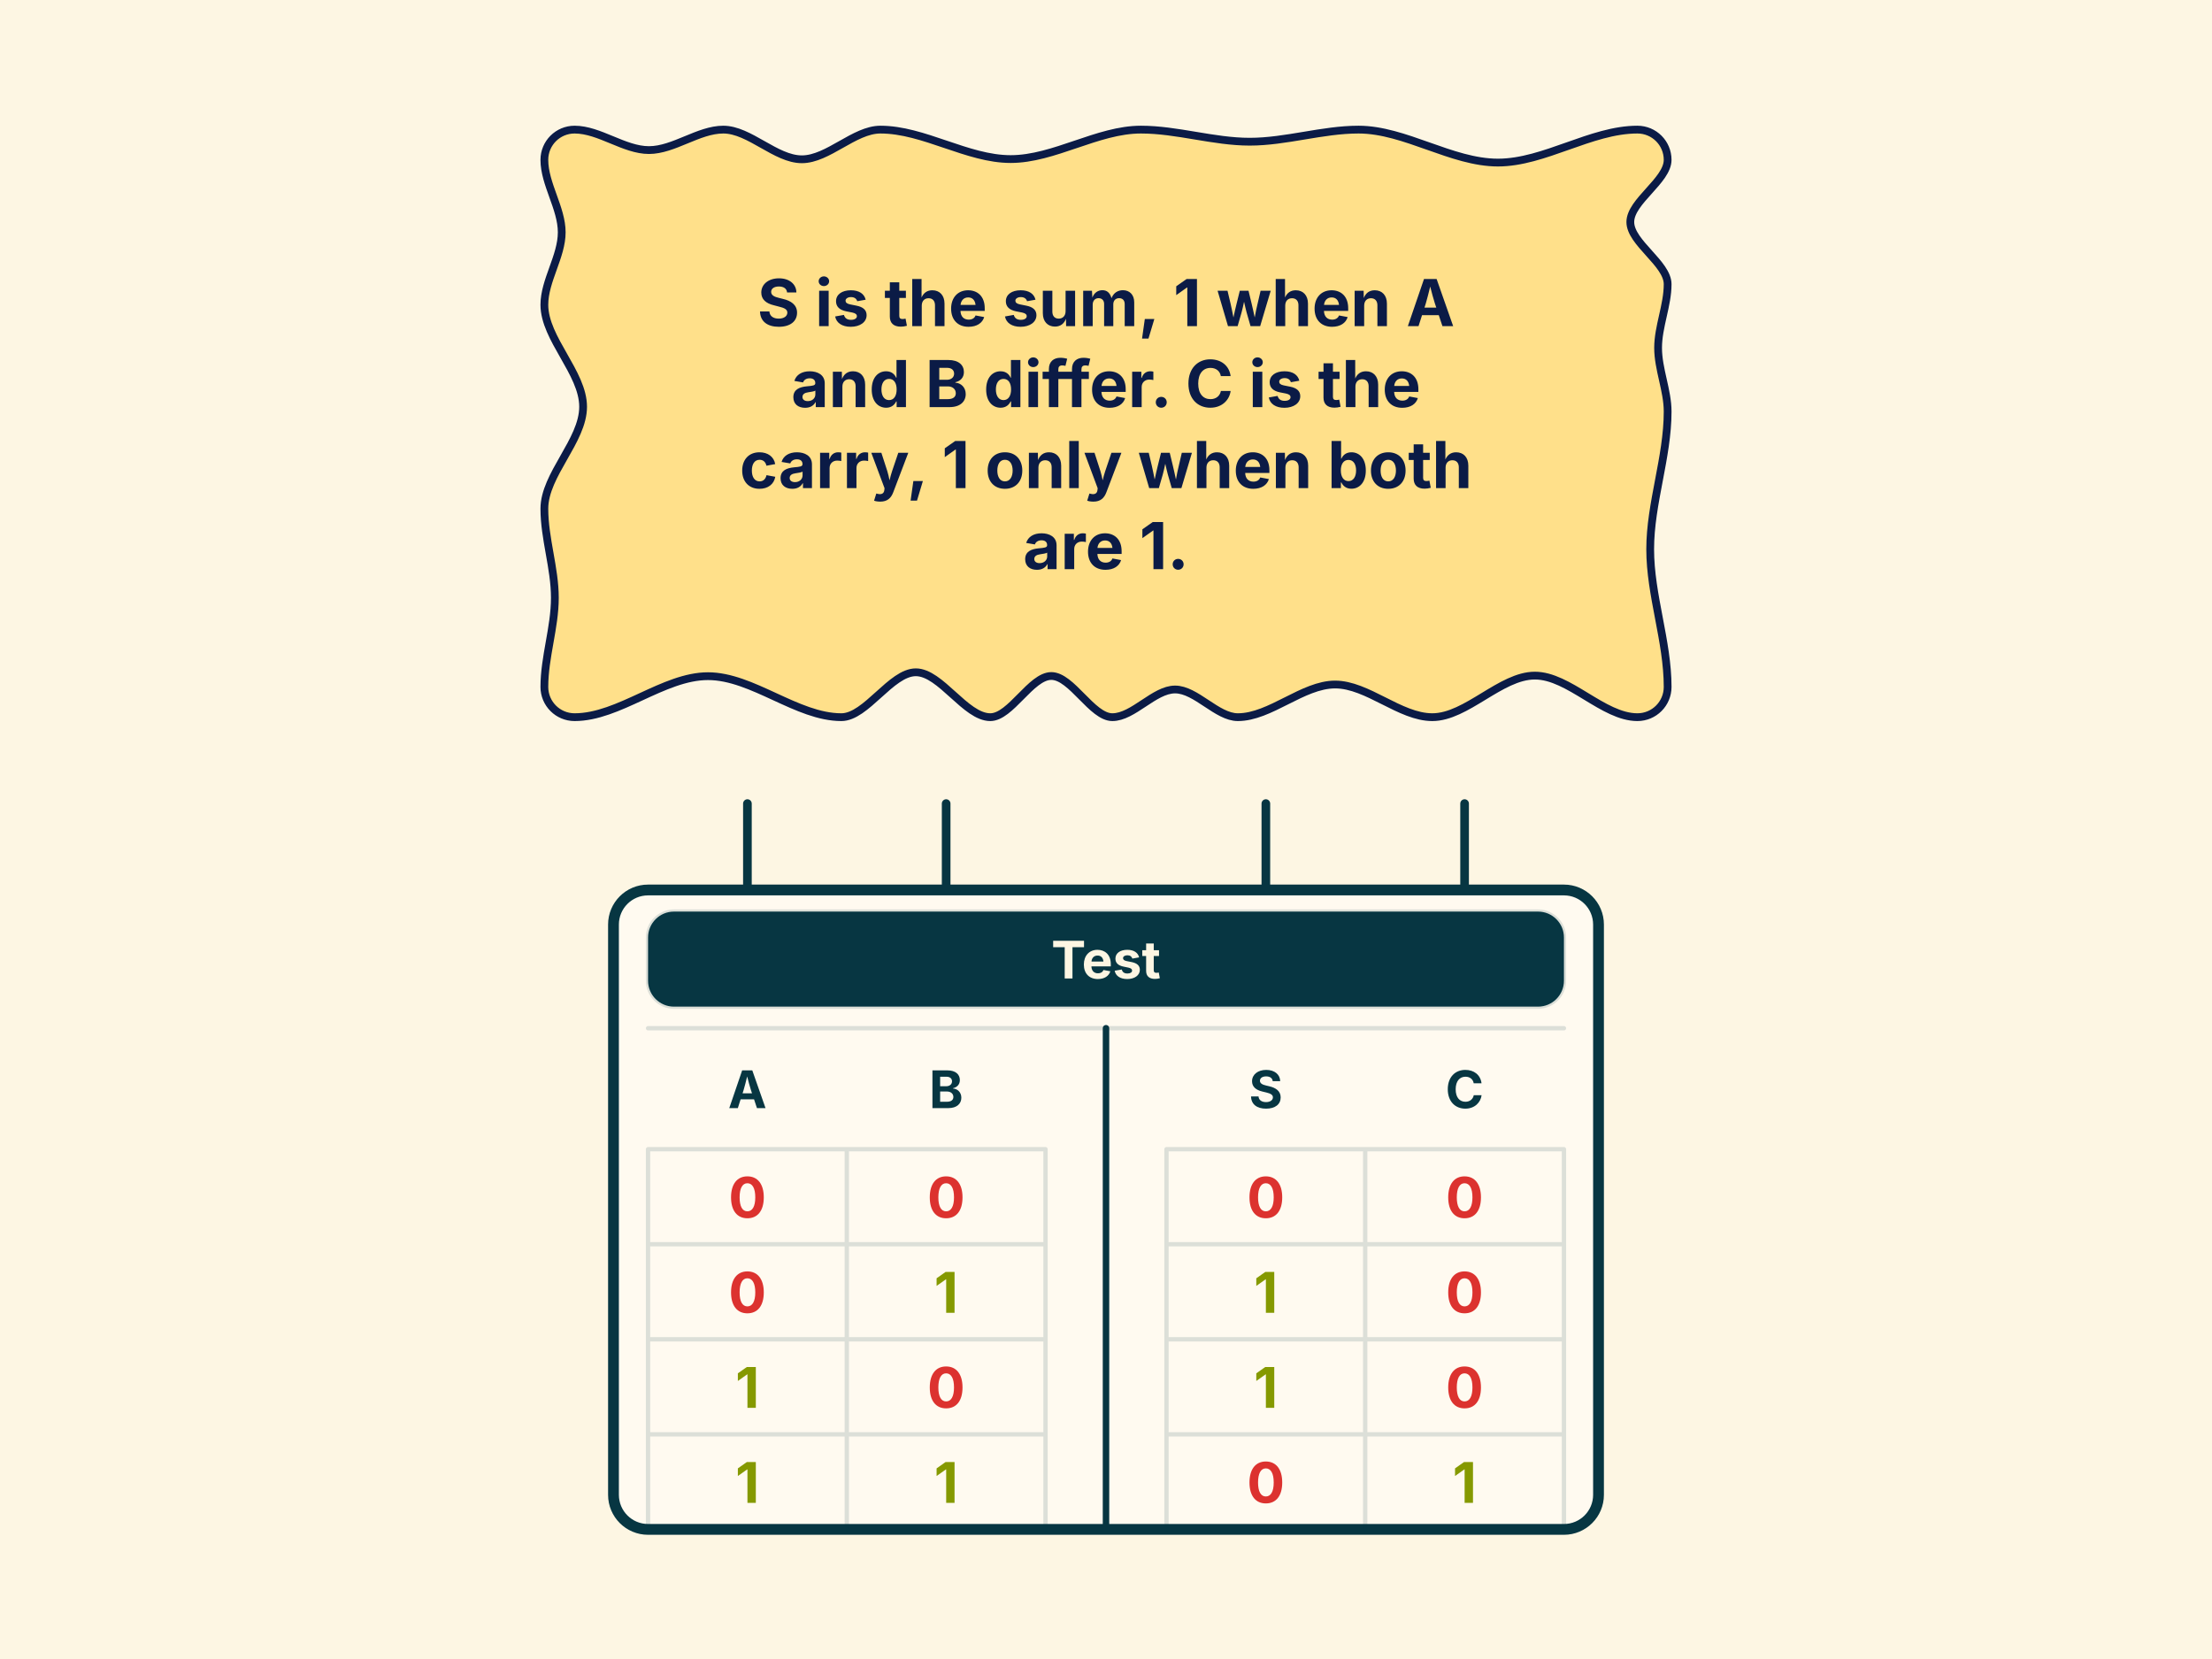
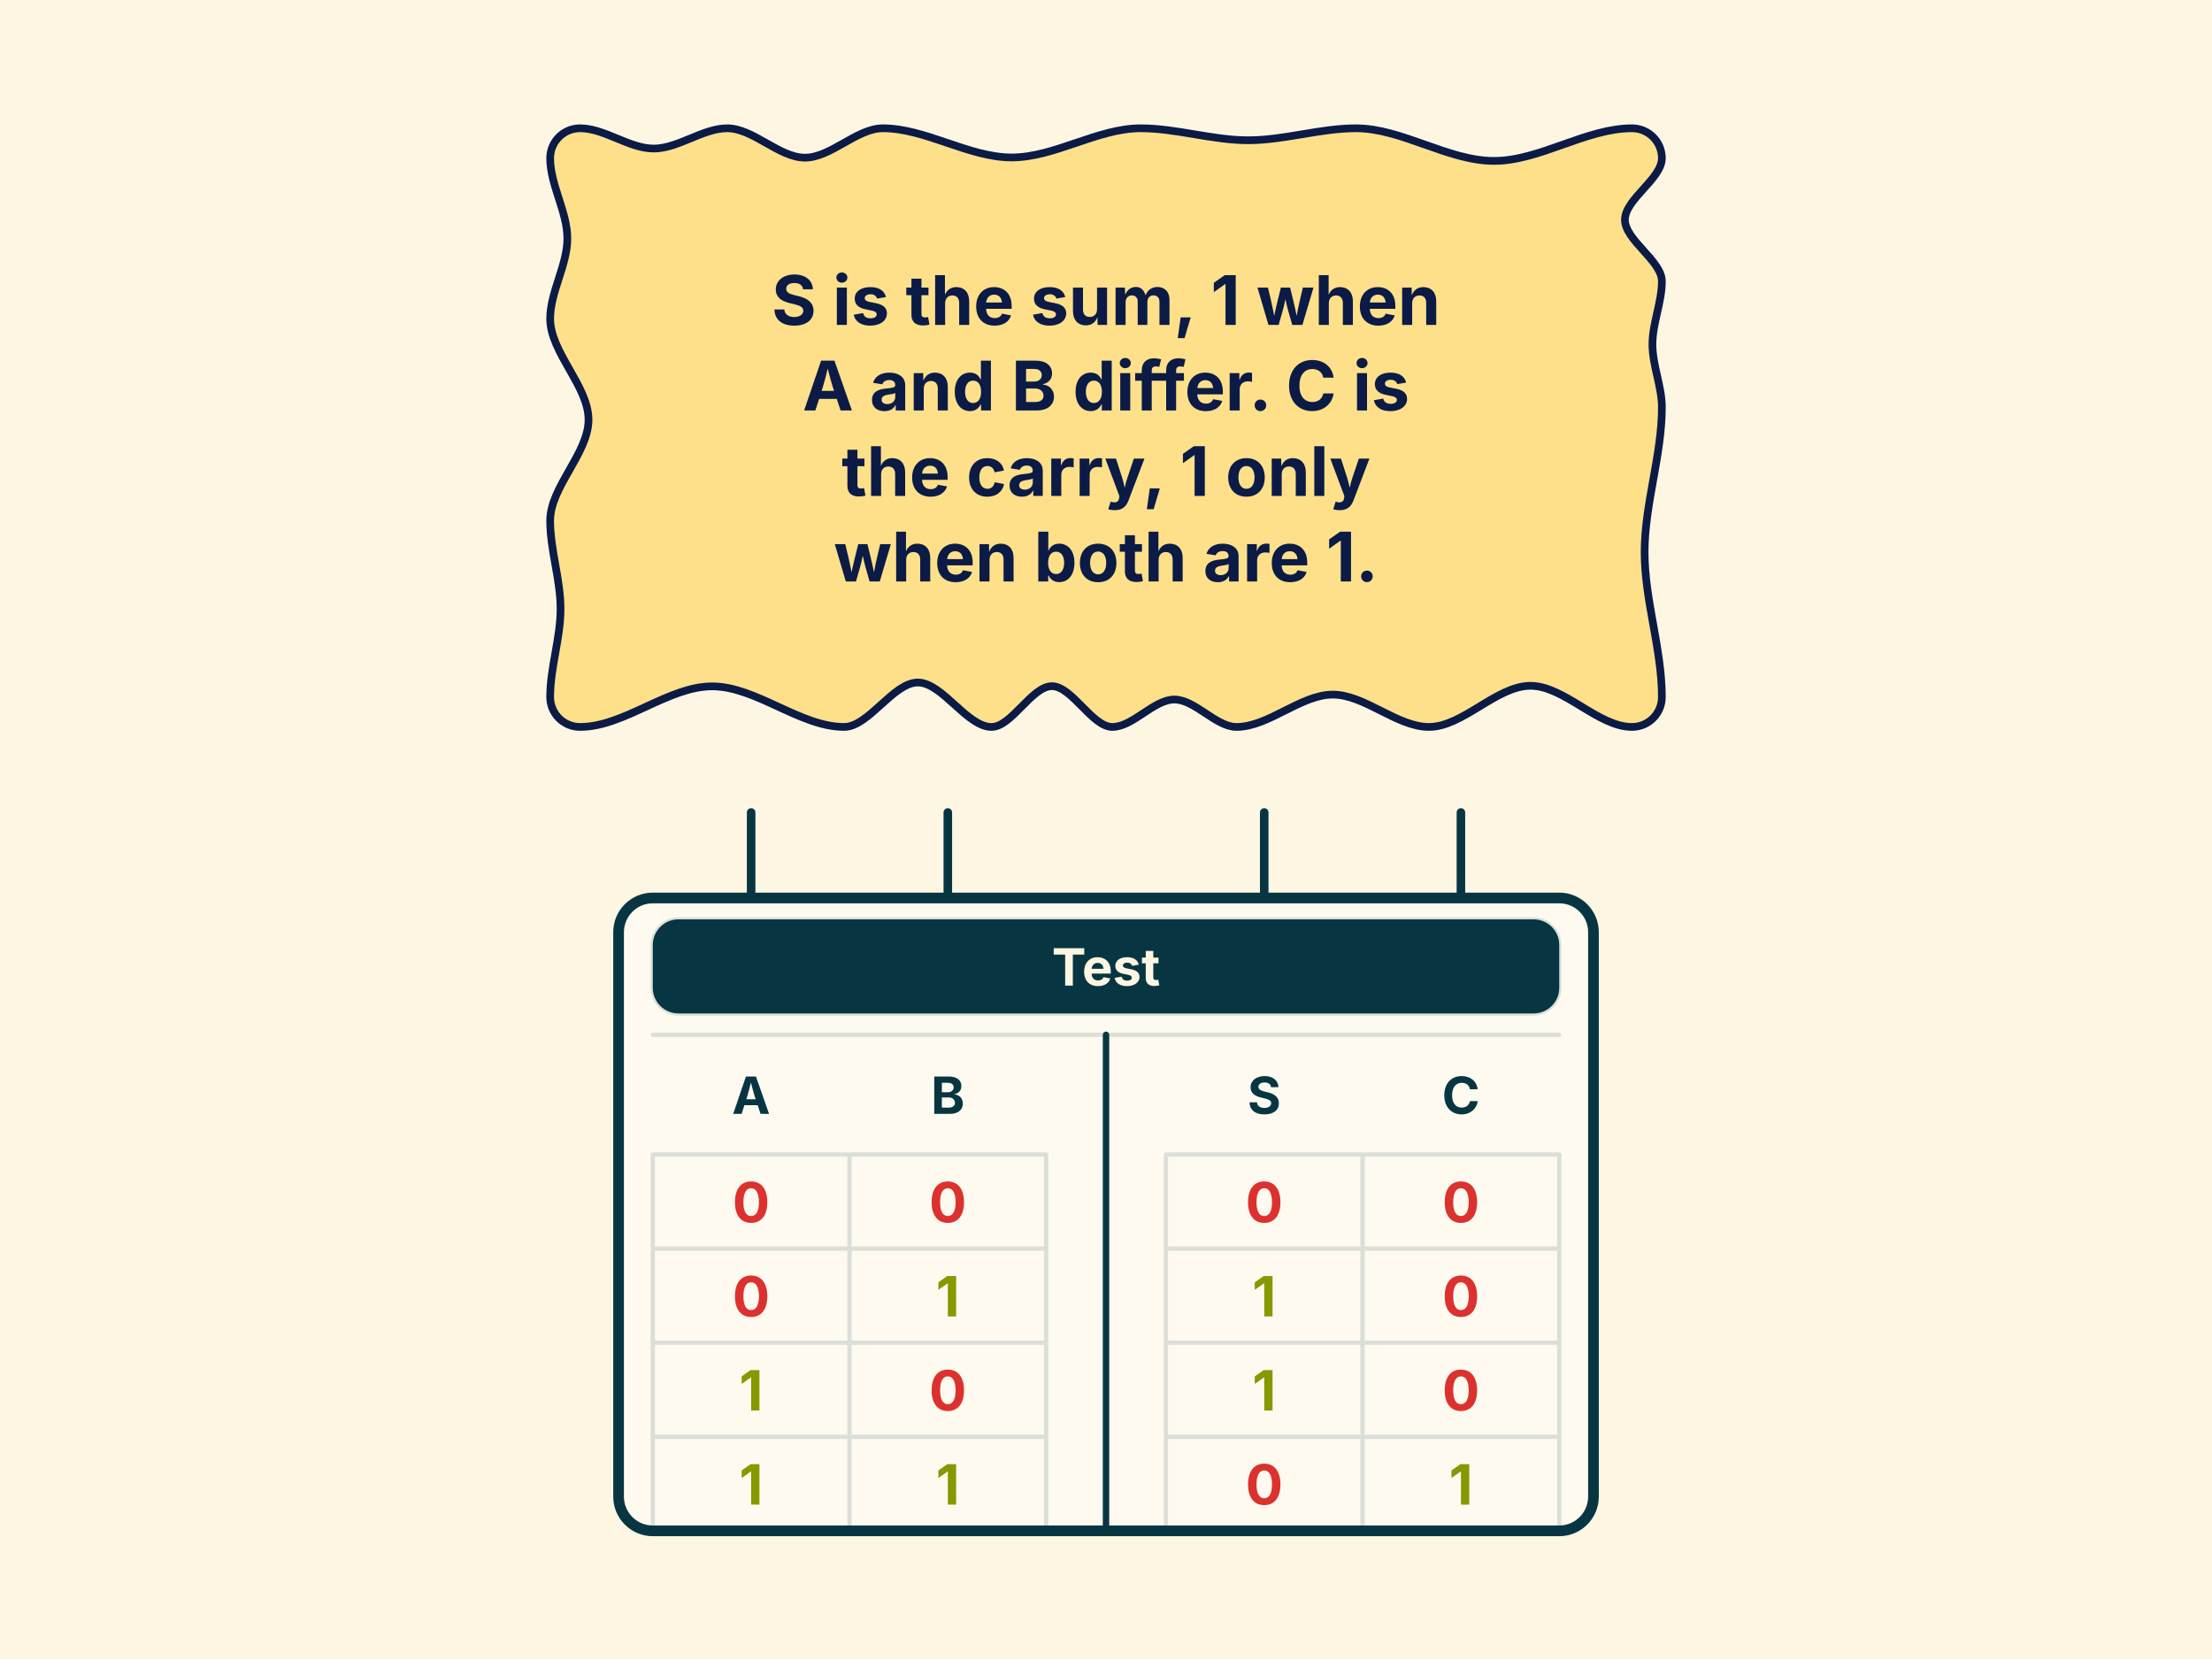
- <svg xmlns="http://www.w3.org/2000/svg" viewBox="-142 -206 512 384" width="512" height="384" font-family="Inter, 'Segoe UI', system-ui, -apple-system, sans-serif" stroke-linejoin="round" stroke-linecap="round">
-   <rect x="-142" y="-206" width="512" height="384" fill="#fdf6e3" />
+ <svg xmlns="http://www.w3.org/2000/svg" viewBox="-144.67 -210 517.33 388" width="517.33" height="388" font-family="Inter, 'Segoe UI', system-ui, -apple-system, sans-serif" stroke-linejoin="round" stroke-linecap="round">
+   <rect x="-144.67" y="-210" width="517.33" height="388" fill="#fdf6e3" />
  <g transform="matrix(1 0 0 1 0 0)">
    <path d="M8 0H220A8 8 0 0 1 228 8V140A8 8 0 0 1 220 148H8A8 8 0 0 1 0 140V8A8 8 0 0 1 8 0Z" fill="#fffaf0" stroke="#073642" stroke-width="2.5" />
    <path d="M31 0V-20M77 0V-20M151 0V-20M197 0V-20" fill="none" stroke="#073642" stroke-width="2" />
    <text x="31" y="71" font-size="13" font-weight="700" fill="#dc322f" text-anchor="middle" dominant-baseline="middle">0</text>
    <text x="77" y="71" font-size="13" font-weight="700" fill="#dc322f" text-anchor="middle" dominant-baseline="middle">0</text>
    <text x="151" y="71" font-size="13" font-weight="700" fill="#dc322f" text-anchor="middle" dominant-baseline="middle">0</text>
    <text x="197" y="71" font-size="13" font-weight="700" fill="#dc322f" text-anchor="middle" dominant-baseline="middle">0</text>
    <text x="31" y="93" font-size="13" font-weight="700" fill="#dc322f" text-anchor="middle" dominant-baseline="middle">0</text>
    <text x="77" y="93" font-size="13" font-weight="700" fill="#859900" text-anchor="middle" dominant-baseline="middle">1</text>
    <text x="151" y="93" font-size="13" font-weight="700" fill="#859900" text-anchor="middle" dominant-baseline="middle">1</text>
    <text x="197" y="93" font-size="13" font-weight="700" fill="#dc322f" text-anchor="middle" dominant-baseline="middle">0</text>
    <text x="31" y="115" font-size="13" font-weight="700" fill="#859900" text-anchor="middle" dominant-baseline="middle">1</text>
    <text x="77" y="115" font-size="13" font-weight="700" fill="#dc322f" text-anchor="middle" dominant-baseline="middle">0</text>
    <text x="151" y="115" font-size="13" font-weight="700" fill="#859900" text-anchor="middle" dominant-baseline="middle">1</text>
    <text x="197" y="115" font-size="13" font-weight="700" fill="#dc322f" text-anchor="middle" dominant-baseline="middle">0</text>
    <text x="31" y="137" font-size="13" font-weight="700" fill="#859900" text-anchor="middle" dominant-baseline="middle">1</text>
    <text x="77" y="137" font-size="13" font-weight="700" fill="#859900" text-anchor="middle" dominant-baseline="middle">1</text>
    <text x="151" y="137" font-size="13" font-weight="700" fill="#dc322f" text-anchor="middle" dominant-baseline="middle">0</text>
    <text x="197" y="137" font-size="13" font-weight="700" fill="#859900" text-anchor="middle" dominant-baseline="middle">1</text>
    <path d="M8 32H220M8 60H100M8 82H100M8 104H100M8 126H100M8 60V148M100 60V148M128 60H220M128 82H220M128 104H220M128 126H220M128 60V148M220 60V148M54 60V148M174 60V148M114 32V148" fill="none" stroke="rgba(7,54,66,0.14)" stroke-width="1" />
    <path d="M114 32V148" fill="none" stroke="#073642" stroke-width="1.5" />
    <text x="31" y="46" font-size="12" font-weight="700" fill="#073642" text-anchor="middle" dominant-baseline="middle">A</text>
    <text x="77" y="46" font-size="12" font-weight="700" fill="#073642" text-anchor="middle" dominant-baseline="middle">B</text>
    <text x="151" y="46" font-size="12" font-weight="700" fill="#073642" text-anchor="middle" dominant-baseline="middle">S</text>
    <text x="197" y="46" font-size="12" font-weight="700" fill="#073642" text-anchor="middle" dominant-baseline="middle">C</text>
    <path d="M14 5H214A6 6 0 0 1 220 11V21A6 6 0 0 1 214 27H14A6 6 0 0 1 8 21V11A6 6 0 0 1 14 5Z" fill="#073642" stroke="rgba(7,54,66,0.14)" stroke-width="1" />
    <text x="114" y="16" font-size="12" font-weight="700" fill="#fdf6e3" text-anchor="middle" dominant-baseline="middle">Test</text>
  </g>
-   <g transform="matrix(1 0 0 1 -16 -176)">
-     <path d="M7 0C12.74 0 18.47 4.74 24.21 4.74C29.94 4.74 35.68 0 41.41 0C47.48 0 53.54 6.87 59.6 6.87C65.66 6.87 71.72 0 77.79 0C87.83 0 97.88 6.82 107.93 6.82C117.98 6.82 128.03 0 138.08 0C146.48 0 154.87 2.8 163.26 2.8C171.66 2.8 180.05 0 188.45 0C199.2 0 209.96 7.63 220.72 7.63C231.48 7.63 242.24 0 253 0C256.87 0 260 3.13 260 7C260 11.8 251.36 16.59 251.36 21.39C251.36 26.19 260 30.98 260 35.78C260 40.69 257.79 45.61 257.79 50.52C257.79 55.44 260 60.35 260 65.26C260 75.89 255.96 86.51 255.96 97.13C255.96 107.75 260 118.38 260 129C260 132.87 256.87 136 253 136C245.09 136 237.18 126.38 229.26 126.38C221.35 126.38 213.44 136 205.53 136C198.03 136 190.53 128.44 183.03 128.44C175.52 128.44 168.02 136 160.52 136C155.68 136 150.84 129.59 145.99 129.59C141.15 129.59 136.31 136 131.47 136C126.76 136 122.05 126.47 117.34 126.47C112.63 126.47 107.93 136 103.22 136C97.47 136 91.73 125.61 85.98 125.61C80.24 125.61 74.49 136 68.75 136C58.46 136 48.17 126.51 37.87 126.51C27.58 126.51 17.29 136 7 136C3.13 136 0 132.87 0 129C0 122.12 2.43 115.25 2.43 108.37C2.43 101.5 0 94.62 0 87.75C0 79.88 8.97 72.01 8.97 64.15C8.97 56.28 0 48.41 0 40.54C0 34.95 4.02 29.36 4.02 23.77C4.02 18.18 0 12.59 0 7C0 3.13 3.13 0 7 0Z" fill="#ffe08a" stroke="#0b1b46" stroke-width="1.8" />
-     <text x="130" y="39.875" font-size="15" font-weight="700" fill="#0b1b46" text-anchor="middle" dominant-baseline="middle">S is the sum, 1 when A</text>
-     <text x="130" y="58.625" font-size="15" font-weight="700" fill="#0b1b46" text-anchor="middle" dominant-baseline="middle">and B differ. C is the</text>
-     <text x="130" y="77.375" font-size="15" font-weight="700" fill="#0b1b46" text-anchor="middle" dominant-baseline="middle">carry, 1 only when both</text>
-     <text x="130" y="96.125" font-size="15" font-weight="700" fill="#0b1b46" text-anchor="middle" dominant-baseline="middle">are 1.</text>
+   <g transform="matrix(1 0 0 1 -16 -180)">
+     <path d="M7 0C12.74 0 18.47 4.74 24.21 4.74C29.94 4.74 35.68 0 41.41 0C47.48 0 53.54 6.87 59.6 6.87C65.66 6.87 71.72 0 77.79 0C87.83 0 97.88 6.82 107.93 6.82C117.98 6.82 128.03 0 138.08 0C146.48 0 154.87 2.8 163.26 2.8C171.66 2.8 180.05 0 188.45 0C199.2 0 209.96 7.63 220.72 7.63C231.48 7.63 242.24 0 253 0C256.87 0 260 3.13 260 7C260 11.8 251.36 16.59 251.36 21.39C251.36 26.19 260 30.98 260 35.78C260 40.69 257.79 45.61 257.79 50.52C257.79 55.44 260 60.35 260 65.26C260 76.55 255.96 87.84 255.96 99.13C255.96 110.42 260 121.71 260 133C260 136.87 256.87 140 253 140C245.09 140 237.18 130.38 229.26 130.38C221.35 130.38 213.44 140 205.53 140C198.03 140 190.53 132.44 183.03 132.44C175.52 132.44 168.02 140 160.52 140C155.68 140 150.84 133.59 145.99 133.59C141.15 133.59 136.31 140 131.47 140C126.76 140 122.05 130.47 117.34 130.47C112.63 130.47 107.93 140 103.22 140C97.47 140 91.73 129.61 85.98 129.61C80.24 129.61 74.49 140 68.75 140C58.46 140 48.17 130.51 37.87 130.51C27.58 130.51 17.29 140 7 140C3.13 140 0 136.87 0 133C0 126.12 2.43 119.25 2.43 112.37C2.43 105.5 0 98.62 0 91.75C0 83.88 8.97 76.01 8.97 68.15C8.97 60.28 0 52.41 0 44.54C0 38.29 4.02 32.03 4.02 25.77C4.02 19.51 0 13.26 0 7C0 3.13 3.13 0 7 0Z" fill="#ffe08a" stroke="#0b1b46" stroke-width="1.8" />
+     <text x="130" y="40" font-size="16" font-weight="700" fill="#0b1b46" text-anchor="middle" dominant-baseline="middle">S is the sum, 1 when</text>
+     <text x="130" y="60" font-size="16" font-weight="700" fill="#0b1b46" text-anchor="middle" dominant-baseline="middle">A and B differ. C is</text>
+     <text x="130" y="80" font-size="16" font-weight="700" fill="#0b1b46" text-anchor="middle" dominant-baseline="middle">the carry, 1 only</text>
+     <text x="130" y="100" font-size="16" font-weight="700" fill="#0b1b46" text-anchor="middle" dominant-baseline="middle">when both are 1.</text>
  </g>
</svg>
